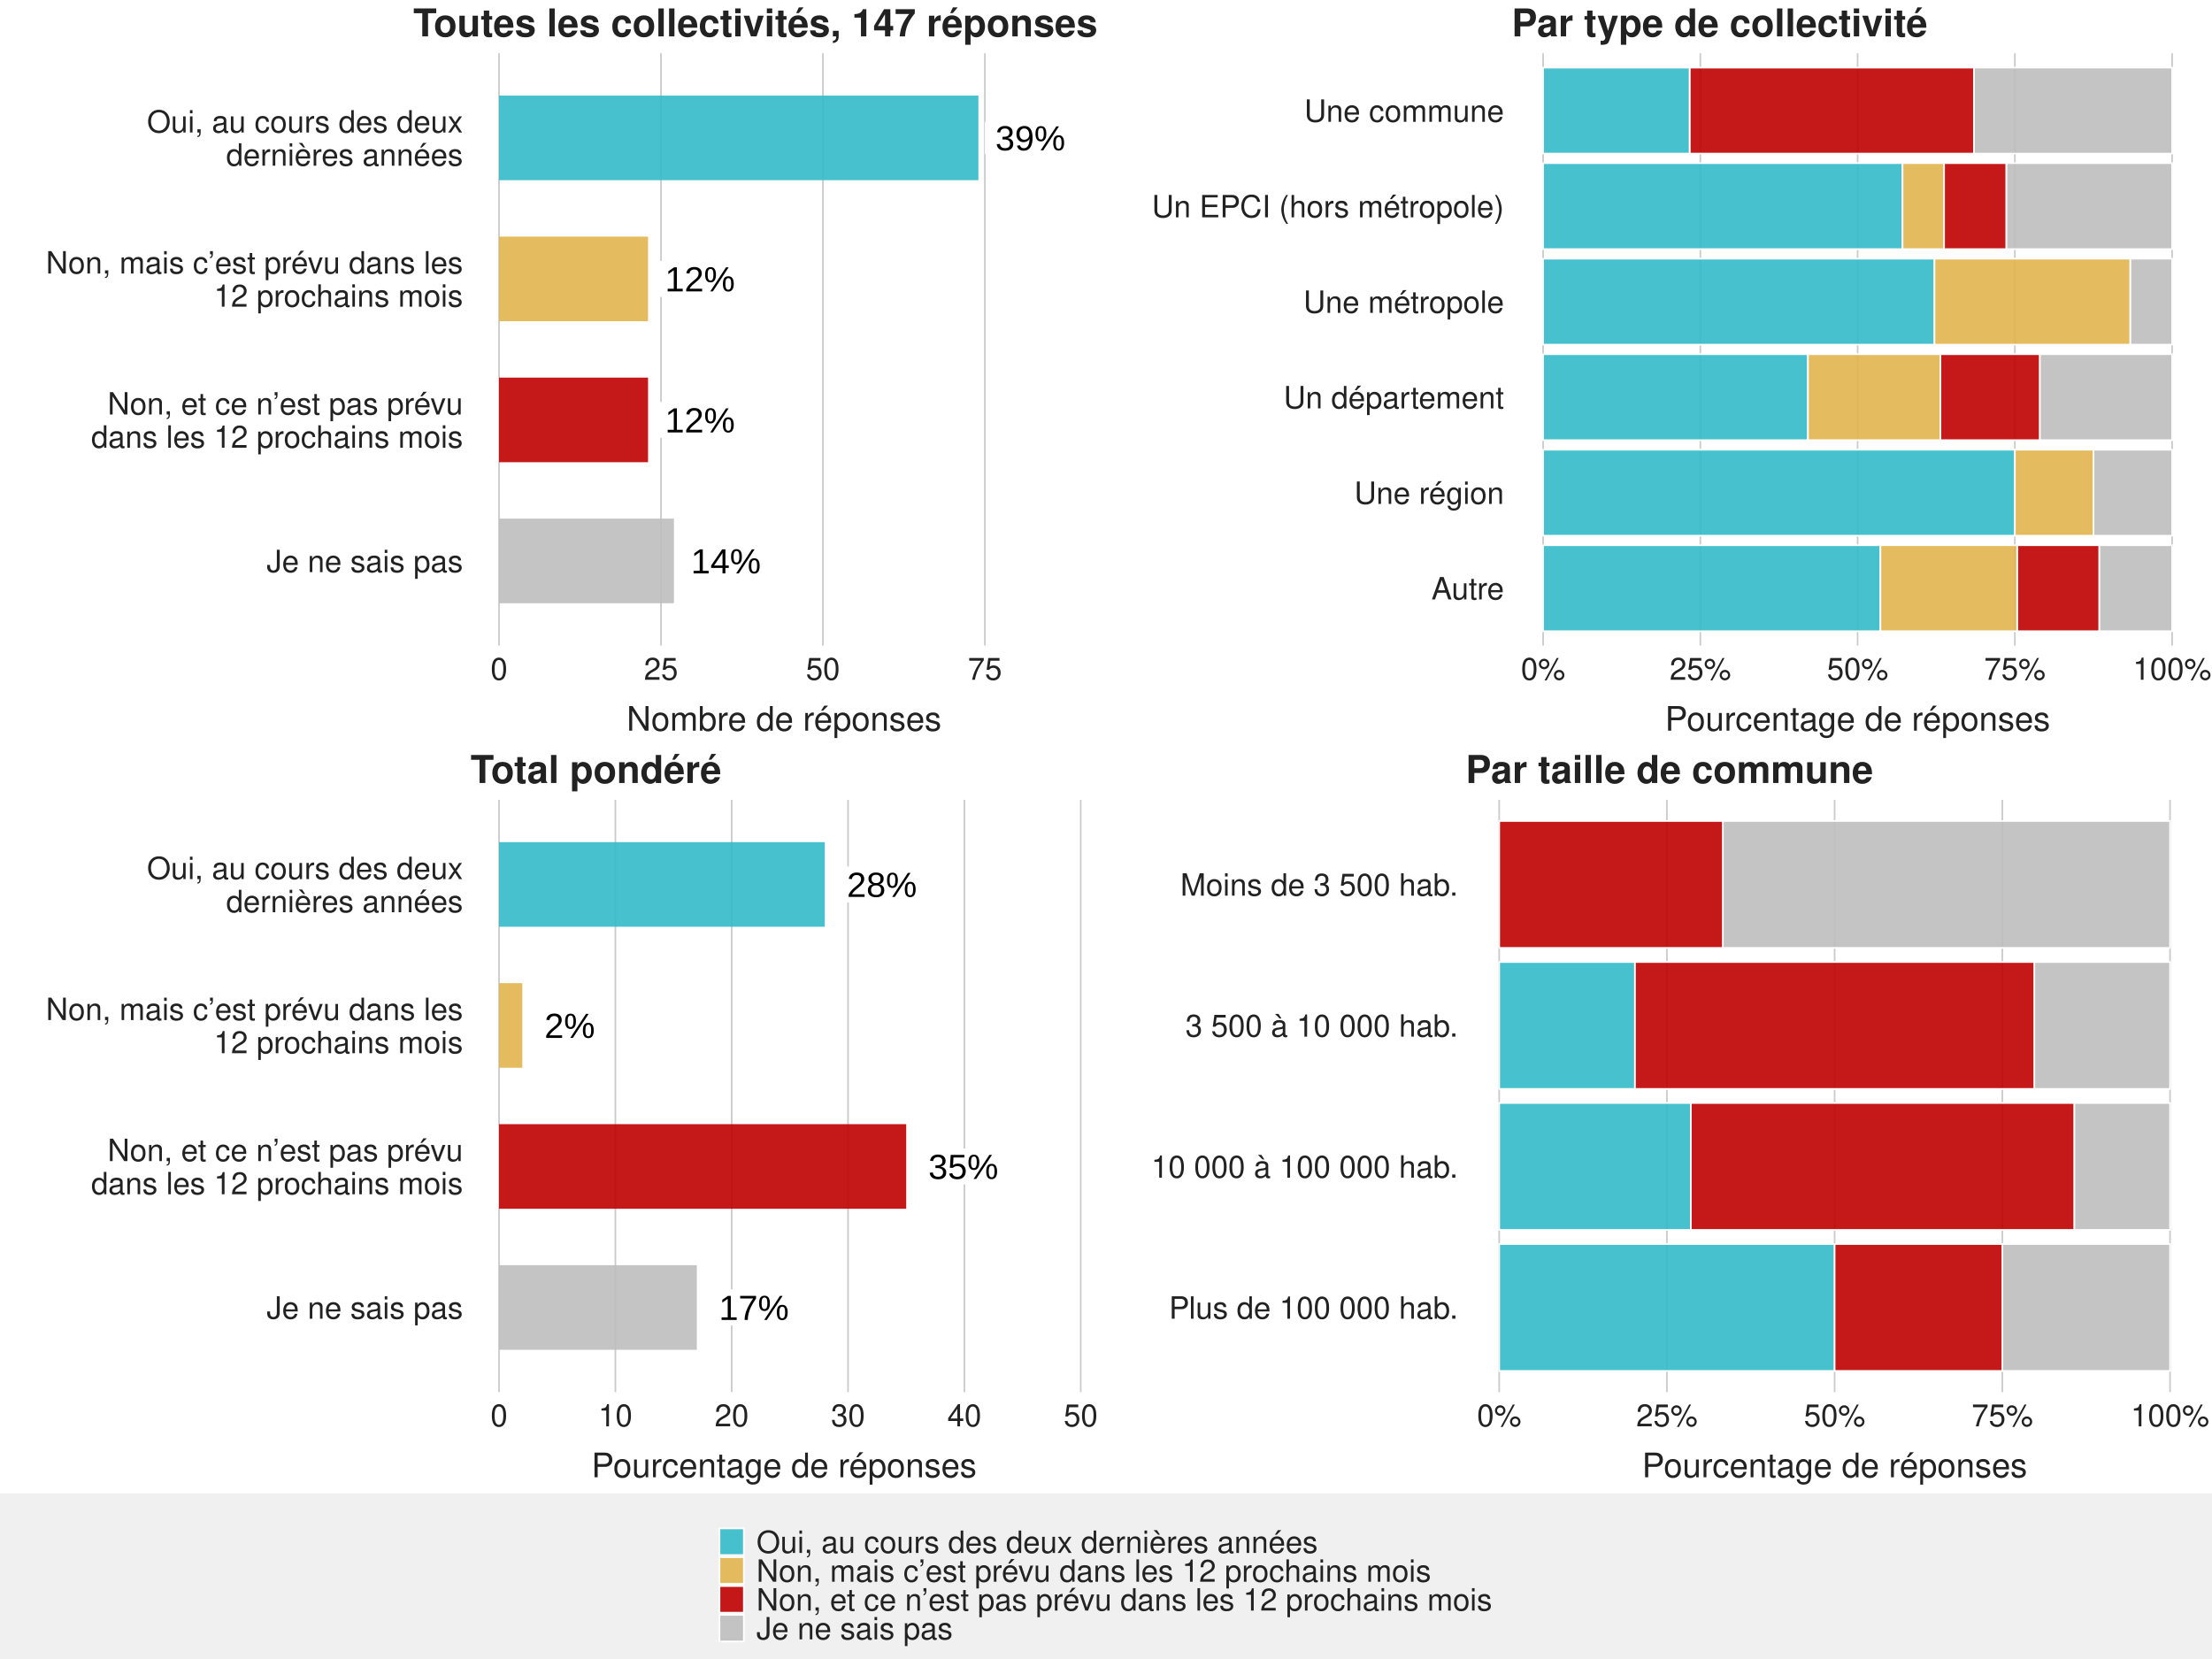
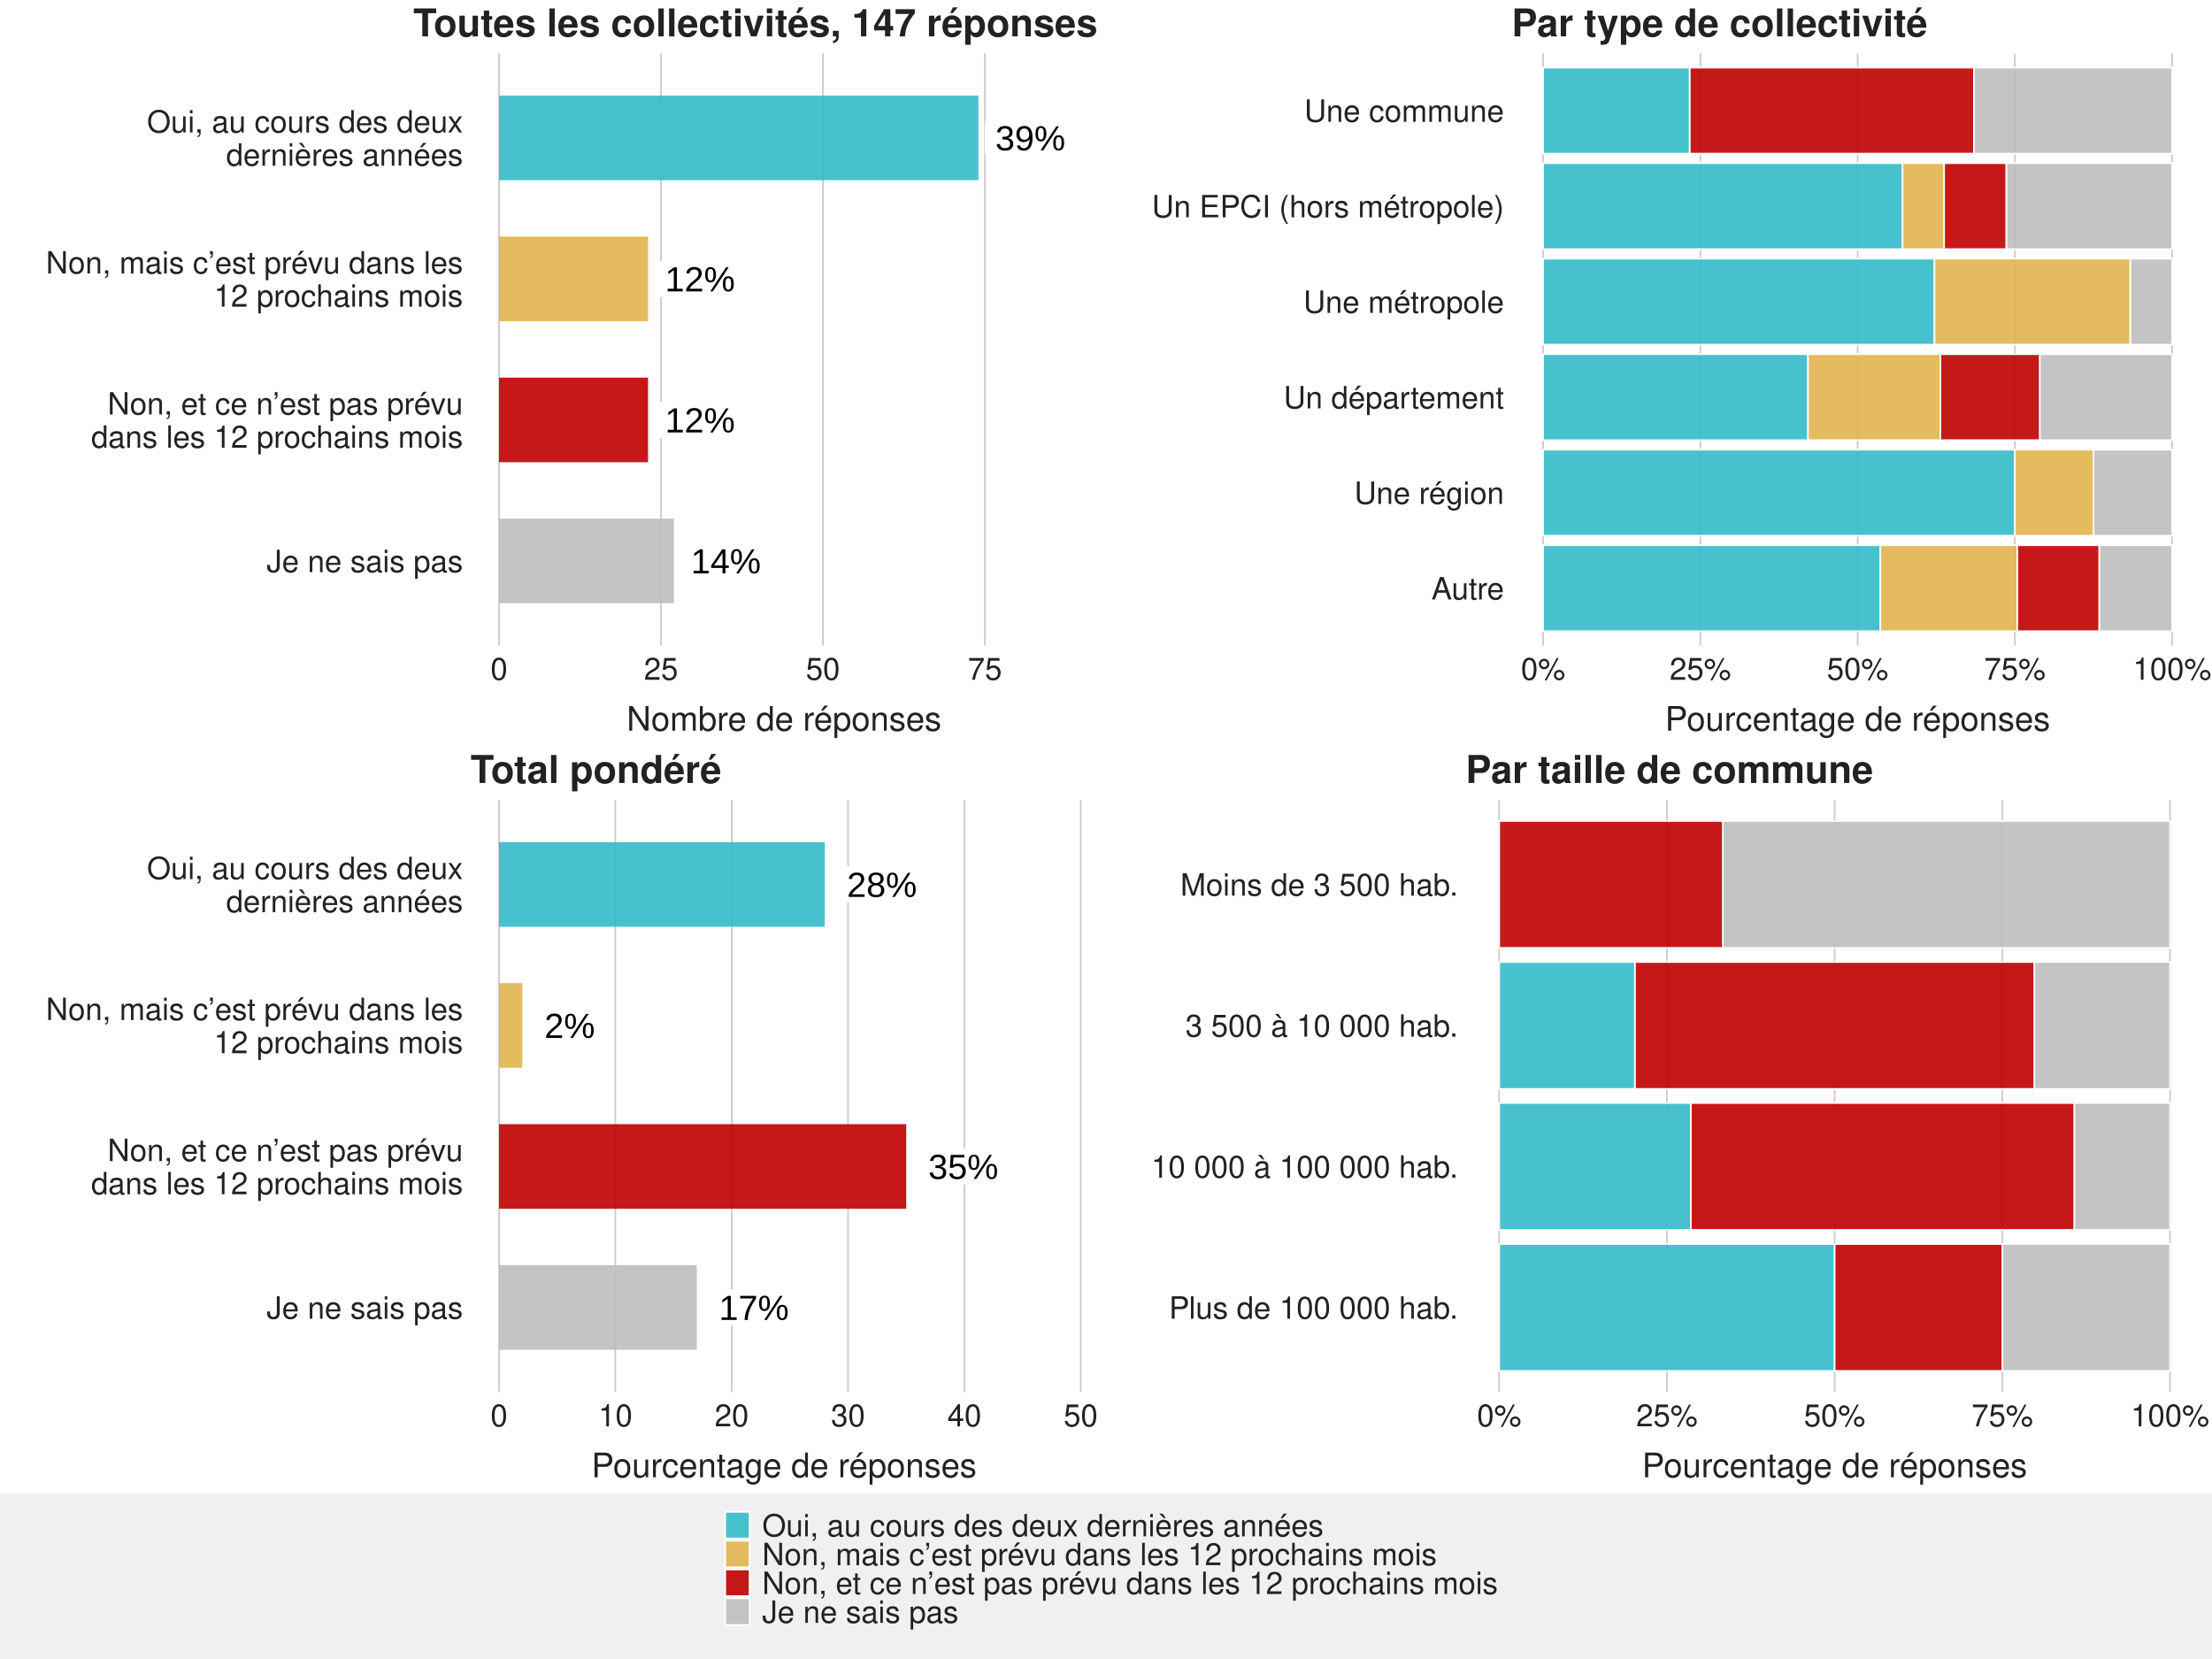
<svg xmlns="http://www.w3.org/2000/svg" class="svglite" width="1440.00pt" height="1080.00pt" viewBox="0 0 1440.00 1080.00">
  <defs>
    <style type="text/css">
    .svglite line, .svglite polyline, .svglite polygon, .svglite path, .svglite rect, .svglite circle {
      fill: none;
      stroke: #000000;
      stroke-linecap: round;
      stroke-linejoin: round;
      stroke-miterlimit: 10.00;
    }
    .svglite text {
      white-space: pre;
    }
  </style>
  </defs>
  <rect width="100%" height="100%" style="stroke: none; fill: none;" />
  <defs>
    <clipPath id="cpMC4wMHwxNDQwLjAwfDAuMDB8MTA4MC4wMA==">
      <rect x="0.00" y="0.00" width="1440.00" height="1080.00" />
    </clipPath>
  </defs>
  <g clip-path="url(#cpMC4wMHwxNDQwLjAwfDAuMDB8MTA4MC4wMA==)">
</g>
  <defs>
    <clipPath id="cpMC4wMHwxNDQwLjAwfDAuMDB8OTcyLjAw">
      <rect x="0.00" y="0.00" width="1440.00" height="972.00" />
    </clipPath>
  </defs>
  <g clip-path="url(#cpMC4wMHwxNDQwLjAwfDAuMDB8OTcyLjAw)">
</g>
  <g clip-path="url(#cpMC4wMHwxNDQwLjAwfDAuMDB8MTA4MC4wMA==)">
</g>
  <defs>
    <clipPath id="cpMC4wMHw3MjAuMDB8MC4wMHw5NzIuMDA=">
      <rect x="0.00" y="0.00" width="720.00" height="972.00" />
    </clipPath>
  </defs>
  <g clip-path="url(#cpMC4wMHw3MjAuMDB8MC4wMHw5NzIuMDA=)">
</g>
  <g clip-path="url(#cpMC4wMHwxNDQwLjAwfDAuMDB8MTA4MC4wMA==)">
</g>
  <defs>
    <clipPath id="cpMC4wMHw3MjAuMDB8MC4wMHw0ODYuMDA=">
      <rect x="0.00" y="0.00" width="720.00" height="486.00" />
    </clipPath>
  </defs>
  <g clip-path="url(#cpMC4wMHw3MjAuMDB8MC4wMHw0ODYuMDA=)">
    <rect x="0.00" y="0.00" width="720.00" height="486.00" style="stroke-width: 1.07; stroke: #FFFFFF; fill: #FFFFFF;" />
  </g>
  <g clip-path="url(#cpMC4wMHwxNDQwLjAwfDAuMDB8MTA4MC4wMA==)">
</g>
  <defs>
    <clipPath id="cpMzA2LjMyfDcxNC41MnwzNC42OXw0MjAuMjQ=">
      <rect x="306.32" y="34.69" width="408.20" height="385.55" />
    </clipPath>
  </defs>
  <g clip-path="url(#cpMzA2LjMyfDcxNC41MnwzNC42OXw0MjAuMjQ=)">
    <polyline points="324.88,420.24 324.88,34.69 " style="stroke-width: 1.07; stroke: #CBCBCB; stroke-linecap: butt;" />
    <polyline points="430.30,420.24 430.30,34.69 " style="stroke-width: 1.07; stroke: #CBCBCB; stroke-linecap: butt;" />
    <polyline points="535.72,420.24 535.72,34.69 " style="stroke-width: 1.07; stroke: #CBCBCB; stroke-linecap: butt;" />
    <polyline points="641.15,420.24 641.15,34.69 " style="stroke-width: 1.07; stroke: #CBCBCB; stroke-linecap: butt;" />
    <rect x="324.88" y="62.23" width="312.05" height="55.08" style="stroke-width: 2.13; stroke: none; stroke-linecap: butt; stroke-linejoin: miter; fill: #33BBC9; fill-opacity: 0.90;" />
    <rect x="324.88" y="337.62" width="113.86" height="55.08" style="stroke-width: 2.13; stroke: none; stroke-linecap: butt; stroke-linejoin: miter; fill: #BEBEBE; fill-opacity: 0.90;" />
    <rect x="324.88" y="245.82" width="96.99" height="55.08" style="stroke-width: 2.13; stroke: none; stroke-linecap: butt; stroke-linejoin: miter; fill: #BF0001; fill-opacity: 0.90;" />
    <rect x="324.88" y="154.03" width="96.99" height="55.08" style="stroke-width: 2.13; stroke: none; stroke-linecap: butt; stroke-linejoin: miter; fill: #E1B44D; fill-opacity: 0.90;" />
    <polygon points="643.31,101.49 691.11,101.49 691.03,101.49 691.37,101.48 691.71,101.41 692.04,101.28 692.34,101.11 692.61,100.89 692.84,100.63 693.03,100.34 693.16,100.02 693.25,99.68 693.27,99.33 693.27,99.33 693.27,80.20 693.27,80.20 693.25,79.86 693.16,79.52 693.03,79.20 692.84,78.90 692.61,78.64 692.34,78.42 692.04,78.25 691.71,78.13 691.37,78.06 691.11,78.04 643.31,78.04 643.57,78.06 643.22,78.04 642.87,78.09 642.54,78.18 642.23,78.33 641.94,78.53 641.69,78.77 641.48,79.05 641.32,79.36 641.21,79.69 641.15,80.03 641.15,80.20 641.15,99.33 641.15,99.16 641.15,99.51 641.21,99.85 641.32,100.18 641.48,100.49 641.69,100.76 641.94,101.01 642.23,101.20 642.54,101.35 642.87,101.45 643.22,101.49 " style="stroke-width: nan; stroke: none; fill: #FFFFFF;" />
    <text x="647.97" y="97.89" style="font-size: 22.76px; font-family: &quot;Arial&quot;;" textLength="44.93px" lengthAdjust="spacingAndGlyphs">39%</text>
    <polygon points="445.11,376.88 492.92,376.88 492.83,376.88 493.18,376.87 493.52,376.80 493.84,376.67 494.15,376.50 494.41,376.28 494.65,376.02 494.83,375.73 494.97,375.41 495.05,375.07 495.08,374.72 495.08,374.72 495.08,355.59 495.08,355.59 495.05,355.25 494.97,354.91 494.83,354.59 494.65,354.29 494.41,354.03 494.15,353.81 493.84,353.64 493.52,353.52 493.18,353.45 492.92,353.43 445.11,353.43 445.37,353.45 445.02,353.43 444.68,353.48 444.34,353.57 444.03,353.72 443.74,353.92 443.49,354.16 443.28,354.44 443.12,354.75 443.01,355.08 442.96,355.42 442.95,355.59 442.95,374.72 442.96,374.55 442.96,374.90 443.01,375.24 443.12,375.57 443.28,375.88 443.49,376.16 443.74,376.40 444.03,376.59 444.34,376.74 444.68,376.84 445.02,376.88 " style="stroke-width: nan; stroke: none; fill: #FFFFFF;" />
    <text x="449.78" y="373.28" style="font-size: 22.76px; font-family: &quot;Arial&quot;;" textLength="44.93px" lengthAdjust="spacingAndGlyphs">14%</text>
    <polygon points="428.24,285.09 476.05,285.09 475.96,285.08 476.31,285.07 476.65,285.00 476.98,284.88 477.28,284.70 477.55,284.48 477.78,284.22 477.96,283.93 478.10,283.61 478.18,283.27 478.21,282.93 478.21,282.93 478.21,263.80 478.21,263.80 478.18,263.45 478.10,263.11 477.96,262.79 477.78,262.50 477.55,262.24 477.28,262.02 476.98,261.84 476.65,261.72 476.31,261.65 476.05,261.64 428.24,261.64 428.50,261.65 428.16,261.64 427.81,261.68 427.48,261.78 427.16,261.92 426.88,262.12 426.63,262.36 426.42,262.64 426.26,262.95 426.15,263.28 426.09,263.62 426.08,263.80 426.08,282.93 426.09,282.75 426.09,283.10 426.15,283.44 426.26,283.77 426.42,284.08 426.63,284.36 426.88,284.60 427.16,284.80 427.48,284.95 427.81,285.04 428.16,285.08 " style="stroke-width: nan; stroke: none; fill: #FFFFFF;" />
    <text x="432.91" y="281.49" style="font-size: 22.76px; font-family: &quot;Arial&quot;;" textLength="44.93px" lengthAdjust="spacingAndGlyphs">12%</text>
    <polygon points="428.24,193.29 476.05,193.29 475.96,193.29 476.31,193.27 476.65,193.20 476.98,193.08 477.28,192.91 477.55,192.69 477.78,192.43 477.96,192.13 478.10,191.81 478.18,191.48 478.21,191.13 478.21,191.13 478.21,172.00 478.21,172.00 478.18,171.65 478.10,171.31 477.96,171.00 477.78,170.70 477.55,170.44 477.28,170.22 476.98,170.05 476.65,169.92 476.31,169.85 476.05,169.84 428.24,169.84 428.50,169.85 428.16,169.84 427.81,169.88 427.48,169.98 427.16,170.13 426.88,170.33 426.63,170.57 426.42,170.84 426.26,171.15 426.15,171.48 426.09,171.83 426.08,172.00 426.08,191.13 426.09,190.96 426.09,191.30 426.15,191.65 426.26,191.98 426.42,192.28 426.63,192.56 426.88,192.80 427.16,193.00 427.48,193.15 427.81,193.25 428.16,193.29 " style="stroke-width: nan; stroke: none; fill: #FFFFFF;" />
    <text x="432.91" y="189.69" style="font-size: 22.76px; font-family: &quot;Arial&quot;;" textLength="44.93px" lengthAdjust="spacingAndGlyphs">12%</text>
  </g>
  <g clip-path="url(#cpMC4wMHwxNDQwLjAwfDAuMDB8MTA4MC4wMA==)">
    <text x="301.39" y="372.45" text-anchor="end" style="font-size: 20.00px;fill: #222222; font-family: &quot;Nimbus Sans&quot;;" textLength="127.82px" lengthAdjust="spacingAndGlyphs">Je ne sais pas</text>
    <text x="301.39" y="269.85" text-anchor="end" style="font-size: 20.00px;fill: #222222; font-family: &quot;Nimbus Sans&quot;;" textLength="232.30px" lengthAdjust="spacingAndGlyphs">Non, et ce n’est pas prévu</text>
    <text x="301.39" y="291.45" text-anchor="end" style="font-size: 20.00px;fill: #222222; font-family: &quot;Nimbus Sans&quot;;" textLength="242.29px" lengthAdjust="spacingAndGlyphs">dans les 12 prochains mois</text>
    <text x="301.39" y="178.05" text-anchor="end" style="font-size: 20.00px;fill: #222222; font-family: &quot;Nimbus Sans&quot;;" textLength="272.29px" lengthAdjust="spacingAndGlyphs">Non, mais c’est prévu dans les</text>
    <text x="301.39" y="199.65" text-anchor="end" style="font-size: 20.00px;fill: #222222; font-family: &quot;Nimbus Sans&quot;;" textLength="162.26px" lengthAdjust="spacingAndGlyphs">12 prochains mois</text>
    <text x="301.39" y="86.26" text-anchor="end" style="font-size: 20.00px;fill: #222222; font-family: &quot;Nimbus Sans&quot;;" textLength="205.62px" lengthAdjust="spacingAndGlyphs">Oui, au cours des deux</text>
    <text x="301.39" y="107.86" text-anchor="end" style="font-size: 20.00px;fill: #222222; font-family: &quot;Nimbus Sans&quot;;" textLength="154.49px" lengthAdjust="spacingAndGlyphs">dernières années</text>
    <text x="324.88" y="442.54" text-anchor="middle" style="font-size: 20.00px;fill: #222222; font-family: &quot;Nimbus Sans&quot;;" textLength="11.12px" lengthAdjust="spacingAndGlyphs">0</text>
    <text x="430.30" y="442.54" text-anchor="middle" style="font-size: 20.00px;fill: #222222; font-family: &quot;Nimbus Sans&quot;;" textLength="22.23px" lengthAdjust="spacingAndGlyphs">25</text>
    <text x="535.72" y="442.54" text-anchor="middle" style="font-size: 20.00px;fill: #222222; font-family: &quot;Nimbus Sans&quot;;" textLength="22.23px" lengthAdjust="spacingAndGlyphs">50</text>
    <text x="641.15" y="442.54" text-anchor="middle" style="font-size: 20.00px;fill: #222222; font-family: &quot;Nimbus Sans&quot;;" textLength="22.23px" lengthAdjust="spacingAndGlyphs">75</text>
    <text x="510.42" y="475.68" text-anchor="middle" style="font-size: 22.00px;fill: #222222; font-family: &quot;Nimbus Sans&quot;;" textLength="205.42px" lengthAdjust="spacingAndGlyphs">Nombre de réponses</text>
    <text x="714.52" y="23.71" text-anchor="end" style="font-size: 25.00px; font-weight: bold;fill: #222222; font-family: &quot;Nimbus Sans&quot;;" textLength="447.48px" lengthAdjust="spacingAndGlyphs">Toutes les collectivités, 147 réponses</text>
  </g>
  <defs>
    <clipPath id="cpMC4wMHw3MjAuMDB8NDg2LjAwfDk3Mi4wMA==">
      <rect x="0.00" y="486.00" width="720.00" height="486.00" />
    </clipPath>
  </defs>
  <g clip-path="url(#cpMC4wMHw3MjAuMDB8NDg2LjAwfDk3Mi4wMA==)">
    <rect x="0.00" y="486.00" width="720.00" height="486.00" style="stroke-width: 1.07; stroke: #FFFFFF; fill: #FFFFFF;" />
  </g>
  <g clip-path="url(#cpMC4wMHwxNDQwLjAwfDAuMDB8MTA4MC4wMA==)">
</g>
  <defs>
    <clipPath id="cpMzA2LjMyfDcxNC41Mnw1MjAuNjl8OTA2LjI0">
      <rect x="306.32" y="520.69" width="408.20" height="385.55" />
    </clipPath>
  </defs>
  <g clip-path="url(#cpMzA2LjMyfDcxNC41Mnw1MjAuNjl8OTA2LjI0)">
    <polyline points="324.88,906.24 324.88,520.69 " style="stroke-width: 1.07; stroke: #CBCBCB; stroke-linecap: butt;" />
    <polyline points="400.61,906.24 400.61,520.69 " style="stroke-width: 1.07; stroke: #CBCBCB; stroke-linecap: butt;" />
    <polyline points="476.34,906.24 476.34,520.69 " style="stroke-width: 1.07; stroke: #CBCBCB; stroke-linecap: butt;" />
    <polyline points="552.07,906.24 552.07,520.69 " style="stroke-width: 1.07; stroke: #CBCBCB; stroke-linecap: butt;" />
    <polyline points="627.81,906.24 627.81,520.69 " style="stroke-width: 1.07; stroke: #CBCBCB; stroke-linecap: butt;" />
    <polyline points="703.54,906.24 703.54,520.69 " style="stroke-width: 1.07; stroke: #CBCBCB; stroke-linecap: butt;" />
    <rect x="324.88" y="823.62" width="128.75" height="55.08" style="stroke-width: 2.13; stroke: none; stroke-linecap: butt; stroke-linejoin: miter; fill: #BEBEBE; fill-opacity: 0.90;" />
    <rect x="324.88" y="731.82" width="265.06" height="55.08" style="stroke-width: 2.13; stroke: none; stroke-linecap: butt; stroke-linejoin: miter; fill: #BF0001; fill-opacity: 0.90;" />
    <rect x="324.88" y="640.03" width="15.15" height="55.08" style="stroke-width: 2.13; stroke: none; stroke-linecap: butt; stroke-linejoin: miter; fill: #E1B44D; fill-opacity: 0.90;" />
    <rect x="324.88" y="548.23" width="212.05" height="55.08" style="stroke-width: 2.13; stroke: none; stroke-linecap: butt; stroke-linejoin: miter; fill: #33BBC9; fill-opacity: 0.90;" />
    <polygon points="463.36,862.88 511.16,862.88 511.08,862.88 511.42,862.87 511.76,862.80 512.09,862.67 512.39,862.50 512.66,862.28 512.89,862.02 513.08,861.73 513.21,861.41 513.30,861.07 513.32,860.72 513.32,860.72 513.32,841.59 513.32,841.59 513.30,841.25 513.21,840.91 513.08,840.59 512.89,840.29 512.66,840.03 512.39,839.81 512.09,839.64 511.76,839.52 511.42,839.45 511.16,839.43 463.36,839.43 463.62,839.45 463.27,839.43 462.92,839.48 462.59,839.57 462.28,839.72 461.99,839.92 461.74,840.16 461.53,840.44 461.37,840.75 461.26,841.08 461.20,841.42 461.20,841.59 461.20,860.72 461.20,860.55 461.20,860.90 461.26,861.24 461.37,861.57 461.53,861.88 461.74,862.16 461.99,862.40 462.28,862.59 462.59,862.74 462.92,862.84 463.27,862.88 " style="stroke-width: nan; stroke: none; fill: #FFFFFF;" />
    <text x="468.02" y="859.28" style="font-size: 22.76px; font-family: &quot;Arial&quot;;" textLength="44.93px" lengthAdjust="spacingAndGlyphs">17%</text>
    <polygon points="599.67,771.09 647.48,771.09 647.39,771.08 647.74,771.07 648.08,771.00 648.41,770.88 648.71,770.70 648.98,770.48 649.21,770.22 649.39,769.93 649.53,769.61 649.61,769.27 649.64,768.93 649.64,768.93 649.64,749.80 649.64,749.80 649.61,749.45 649.53,749.11 649.39,748.79 649.21,748.50 648.98,748.24 648.71,748.02 648.41,747.84 648.08,747.72 647.74,747.65 647.48,747.64 599.67,747.64 599.93,747.65 599.59,747.64 599.24,747.68 598.91,747.78 598.59,747.92 598.31,748.12 598.06,748.36 597.85,748.64 597.69,748.95 597.58,749.28 597.52,749.62 597.51,749.80 597.51,768.93 597.52,768.75 597.52,769.10 597.58,769.44 597.69,769.77 597.85,770.08 598.06,770.36 598.31,770.60 598.59,770.80 598.91,770.95 599.24,771.04 599.59,771.08 " style="stroke-width: nan; stroke: none; fill: #FFFFFF;" />
    <text x="604.34" y="767.49" style="font-size: 22.76px; font-family: &quot;Arial&quot;;" textLength="44.93px" lengthAdjust="spacingAndGlyphs">35%</text>
    <polygon points="349.76,679.29 384.55,679.29 384.47,679.29 384.81,679.27 385.15,679.20 385.48,679.08 385.78,678.91 386.05,678.69 386.28,678.43 386.47,678.13 386.60,677.81 386.69,677.48 386.71,677.13 386.71,677.13 386.71,658.00 386.71,658.00 386.69,657.65 386.60,657.31 386.47,657.00 386.28,656.70 386.05,656.44 385.78,656.22 385.48,656.05 385.15,655.92 384.81,655.85 384.55,655.84 349.76,655.84 350.02,655.85 349.67,655.84 349.32,655.88 348.99,655.98 348.68,656.13 348.39,656.33 348.14,656.57 347.93,656.84 347.77,657.15 347.66,657.48 347.60,657.83 347.60,658.00 347.60,677.13 347.60,676.96 347.60,677.30 347.66,677.65 347.77,677.98 347.93,678.28 348.14,678.56 348.39,678.80 348.68,679.00 348.99,679.15 349.32,679.25 349.67,679.29 " style="stroke-width: nan; stroke: none; fill: #FFFFFF;" />
    <text x="354.42" y="675.69" style="font-size: 22.76px; font-family: &quot;Arial&quot;;" textLength="31.92px" lengthAdjust="spacingAndGlyphs">2%</text>
    <polygon points="546.66,587.49 594.47,587.49 594.38,587.49 594.73,587.48 595.07,587.41 595.39,587.28 595.70,587.11 595.97,586.89 596.20,586.63 596.38,586.34 596.52,586.02 596.60,585.68 596.63,585.33 596.63,585.33 596.63,566.20 596.63,566.20 596.60,565.86 596.52,565.52 596.38,565.20 596.20,564.90 595.97,564.64 595.70,564.42 595.39,564.25 595.07,564.13 594.73,564.06 594.47,564.04 546.66,564.04 546.92,564.06 546.57,564.04 546.23,564.09 545.89,564.18 545.58,564.33 545.29,564.53 545.04,564.77 544.84,565.05 544.67,565.36 544.56,565.69 544.51,566.03 544.50,566.20 544.50,585.33 544.51,585.16 544.51,585.51 544.56,585.85 544.67,586.18 544.84,586.49 545.04,586.76 545.29,587.01 545.58,587.20 545.89,587.35 546.23,587.45 546.57,587.49 " style="stroke-width: nan; stroke: none; fill: #FFFFFF;" />
    <text x="551.33" y="583.89" style="font-size: 22.76px; font-family: &quot;Arial&quot;;" textLength="44.93px" lengthAdjust="spacingAndGlyphs">28%</text>
  </g>
  <g clip-path="url(#cpMC4wMHwxNDQwLjAwfDAuMDB8MTA4MC4wMA==)">
    <text x="301.39" y="858.45" text-anchor="end" style="font-size: 20.00px;fill: #222222; font-family: &quot;Nimbus Sans&quot;;" textLength="127.82px" lengthAdjust="spacingAndGlyphs">Je ne sais pas</text>
    <text x="301.39" y="755.85" text-anchor="end" style="font-size: 20.00px;fill: #222222; font-family: &quot;Nimbus Sans&quot;;" textLength="232.30px" lengthAdjust="spacingAndGlyphs">Non, et ce n’est pas prévu</text>
    <text x="301.39" y="777.45" text-anchor="end" style="font-size: 20.00px;fill: #222222; font-family: &quot;Nimbus Sans&quot;;" textLength="242.29px" lengthAdjust="spacingAndGlyphs">dans les 12 prochains mois</text>
    <text x="301.39" y="664.05" text-anchor="end" style="font-size: 20.00px;fill: #222222; font-family: &quot;Nimbus Sans&quot;;" textLength="272.29px" lengthAdjust="spacingAndGlyphs">Non, mais c’est prévu dans les</text>
    <text x="301.39" y="685.65" text-anchor="end" style="font-size: 20.00px;fill: #222222; font-family: &quot;Nimbus Sans&quot;;" textLength="162.26px" lengthAdjust="spacingAndGlyphs">12 prochains mois</text>
    <text x="301.39" y="572.26" text-anchor="end" style="font-size: 20.00px;fill: #222222; font-family: &quot;Nimbus Sans&quot;;" textLength="205.62px" lengthAdjust="spacingAndGlyphs">Oui, au cours des deux</text>
    <text x="301.39" y="593.86" text-anchor="end" style="font-size: 20.00px;fill: #222222; font-family: &quot;Nimbus Sans&quot;;" textLength="154.49px" lengthAdjust="spacingAndGlyphs">dernières années</text>
    <text x="324.88" y="928.54" text-anchor="middle" style="font-size: 20.00px;fill: #222222; font-family: &quot;Nimbus Sans&quot;;" textLength="11.12px" lengthAdjust="spacingAndGlyphs">0</text>
    <text x="400.61" y="928.54" text-anchor="middle" style="font-size: 20.00px;fill: #222222; font-family: &quot;Nimbus Sans&quot;;" textLength="22.23px" lengthAdjust="spacingAndGlyphs">10</text>
    <text x="476.34" y="928.54" text-anchor="middle" style="font-size: 20.00px;fill: #222222; font-family: &quot;Nimbus Sans&quot;;" textLength="22.23px" lengthAdjust="spacingAndGlyphs">20</text>
    <text x="552.07" y="928.54" text-anchor="middle" style="font-size: 20.00px;fill: #222222; font-family: &quot;Nimbus Sans&quot;;" textLength="22.23px" lengthAdjust="spacingAndGlyphs">30</text>
    <text x="627.81" y="928.54" text-anchor="middle" style="font-size: 20.00px;fill: #222222; font-family: &quot;Nimbus Sans&quot;;" textLength="22.23px" lengthAdjust="spacingAndGlyphs">40</text>
    <text x="703.54" y="928.54" text-anchor="middle" style="font-size: 20.00px;fill: #222222; font-family: &quot;Nimbus Sans&quot;;" textLength="22.23px" lengthAdjust="spacingAndGlyphs">50</text>
    <text x="510.42" y="961.68" text-anchor="middle" style="font-size: 22.00px;fill: #222222; font-family: &quot;Nimbus Sans&quot;;" textLength="251.94px" lengthAdjust="spacingAndGlyphs">Pourcentage de réponses</text>
    <text x="306.32" y="509.71" style="font-size: 25.00px; font-weight: bold;fill: #222222; font-family: &quot;Nimbus Sans&quot;;" textLength="165.33px" lengthAdjust="spacingAndGlyphs">Total pondéré</text>
  </g>
  <defs>
    <clipPath id="cpNzIwLjAwfDE0NDAuMDB8MC4wMHw5NzIuMDA=">
      <rect x="720.00" y="0.00" width="720.00" height="972.00" />
    </clipPath>
  </defs>
  <g clip-path="url(#cpNzIwLjAwfDE0NDAuMDB8MC4wMHw5NzIuMDA=)">
</g>
  <g clip-path="url(#cpMC4wMHwxNDQwLjAwfDAuMDB8MTA4MC4wMA==)">
</g>
  <defs>
    <clipPath id="cpNzIwLjAwfDE0NDAuMDB8MC4wMHw0ODYuMDA=">
      <rect x="720.00" y="0.00" width="720.00" height="486.00" />
    </clipPath>
  </defs>
  <g clip-path="url(#cpNzIwLjAwfDE0NDAuMDB8MC4wMHw0ODYuMDA=)">
    <rect x="720.00" y="0.00" width="720.00" height="486.00" style="stroke-width: 1.07; stroke: #FFFFFF; fill: #FFFFFF;" />
  </g>
  <g clip-path="url(#cpMC4wMHwxNDQwLjAwfDAuMDB8MTA4MC4wMA==)">
</g>
  <defs>
    <clipPath id="cpOTg0LjA3fDE0MzQuNTJ8MzQuNjl8NDIwLjI0">
      <rect x="984.07" y="34.69" width="450.45" height="385.55" />
    </clipPath>
  </defs>
  <g clip-path="url(#cpOTg0LjA3fDE0MzQuNTJ8MzQuNjl8NDIwLjI0)">
    <polyline points="1004.55,420.24 1004.55,34.69 " style="stroke-width: 1.07; stroke: #CBCBCB; stroke-linecap: butt;" />
    <polyline points="1106.92,420.24 1106.92,34.69 " style="stroke-width: 1.07; stroke: #CBCBCB; stroke-linecap: butt;" />
    <polyline points="1209.30,420.24 1209.30,34.69 " style="stroke-width: 1.07; stroke: #CBCBCB; stroke-linecap: butt;" />
    <polyline points="1311.67,420.24 1311.67,34.69 " style="stroke-width: 1.07; stroke: #CBCBCB; stroke-linecap: butt;" />
    <polyline points="1414.05,420.24 1414.05,34.69 " style="stroke-width: 1.07; stroke: #CBCBCB; stroke-linecap: butt;" />
    <rect x="1004.55" y="354.94" width="219.59" height="55.97" style="stroke-width: 1.07; stroke: #FFFFFF; stroke-linecap: butt; stroke-linejoin: miter; fill: #33BBC9; fill-opacity: 0.90;" />
    <rect x="1366.57" y="354.94" width="47.48" height="55.97" style="stroke-width: 1.07; stroke: #FFFFFF; stroke-linecap: butt; stroke-linejoin: miter; fill: #BEBEBE; fill-opacity: 0.90;" />
    <rect x="1313.15" y="354.94" width="53.41" height="55.97" style="stroke-width: 1.07; stroke: #FFFFFF; stroke-linecap: butt; stroke-linejoin: miter; fill: #BF0001; fill-opacity: 0.90;" />
    <rect x="1224.13" y="354.94" width="89.02" height="55.97" style="stroke-width: 1.07; stroke: #FFFFFF; stroke-linecap: butt; stroke-linejoin: miter; fill: #E1B44D; fill-opacity: 0.90;" />
    <rect x="1004.55" y="106.20" width="234.00" height="55.97" style="stroke-width: 1.07; stroke: #FFFFFF; stroke-linecap: butt; stroke-linejoin: miter; fill: #33BBC9; fill-opacity: 0.90;" />
    <rect x="1306.05" y="106.20" width="108.00" height="55.97" style="stroke-width: 1.07; stroke: #FFFFFF; stroke-linecap: butt; stroke-linejoin: miter; fill: #BEBEBE; fill-opacity: 0.90;" />
    <rect x="1265.55" y="106.20" width="40.50" height="55.97" style="stroke-width: 1.07; stroke: #FFFFFF; stroke-linecap: butt; stroke-linejoin: miter; fill: #BF0001; fill-opacity: 0.90;" />
    <rect x="1238.55" y="106.20" width="27.00" height="55.97" style="stroke-width: 1.07; stroke: #FFFFFF; stroke-linecap: butt; stroke-linejoin: miter; fill: #E1B44D; fill-opacity: 0.90;" />
    <rect x="1004.55" y="230.57" width="172.42" height="55.97" style="stroke-width: 1.07; stroke: #FFFFFF; stroke-linecap: butt; stroke-linejoin: miter; fill: #33BBC9; fill-opacity: 0.90;" />
    <rect x="1327.84" y="230.57" width="86.21" height="55.97" style="stroke-width: 1.07; stroke: #FFFFFF; stroke-linecap: butt; stroke-linejoin: miter; fill: #BEBEBE; fill-opacity: 0.90;" />
    <rect x="1263.18" y="230.57" width="64.66" height="55.97" style="stroke-width: 1.07; stroke: #FFFFFF; stroke-linecap: butt; stroke-linejoin: miter; fill: #BF0001; fill-opacity: 0.90;" />
    <rect x="1176.97" y="230.57" width="86.21" height="55.97" style="stroke-width: 1.07; stroke: #FFFFFF; stroke-linecap: butt; stroke-linejoin: miter; fill: #E1B44D; fill-opacity: 0.90;" />
    <rect x="1099.91" y="44.02" width="185.12" height="55.97" style="stroke-width: 1.07; stroke: #FFFFFF; stroke-linecap: butt; stroke-linejoin: miter; fill: #BF0001; fill-opacity: 0.90;" />
    <rect x="1004.55" y="44.02" width="95.36" height="55.97" style="stroke-width: 1.07; stroke: #FFFFFF; stroke-linecap: butt; stroke-linejoin: miter; fill: #33BBC9; fill-opacity: 0.90;" />
    <rect x="1285.03" y="44.02" width="129.02" height="55.97" style="stroke-width: 1.07; stroke: #FFFFFF; stroke-linecap: butt; stroke-linejoin: miter; fill: #BEBEBE; fill-opacity: 0.90;" />
    <rect x="1004.55" y="168.39" width="254.80" height="55.97" style="stroke-width: 1.07; stroke: #FFFFFF; stroke-linecap: butt; stroke-linejoin: miter; fill: #33BBC9; fill-opacity: 0.90;" />
    <rect x="1386.75" y="168.39" width="27.30" height="55.97" style="stroke-width: 1.07; stroke: #FFFFFF; stroke-linecap: butt; stroke-linejoin: miter; fill: #BEBEBE; fill-opacity: 0.90;" />
    <rect x="1386.75" y="168.39" width="0.00" height="55.97" style="stroke-width: 1.07; stroke: #FFFFFF; stroke-linecap: butt; stroke-linejoin: miter; fill: #BF0001; fill-opacity: 0.90;" />
    <rect x="1259.35" y="168.39" width="127.40" height="55.97" style="stroke-width: 1.07; stroke: #FFFFFF; stroke-linecap: butt; stroke-linejoin: miter; fill: #E1B44D; fill-opacity: 0.90;" />
    <rect x="1004.55" y="292.76" width="307.12" height="55.97" style="stroke-width: 1.07; stroke: #FFFFFF; stroke-linecap: butt; stroke-linejoin: miter; fill: #33BBC9; fill-opacity: 0.90;" />
    <rect x="1362.86" y="292.76" width="51.19" height="55.97" style="stroke-width: 1.07; stroke: #FFFFFF; stroke-linecap: butt; stroke-linejoin: miter; fill: #BEBEBE; fill-opacity: 0.90;" />
    <rect x="1362.86" y="292.76" width="0.00" height="55.97" style="stroke-width: 1.07; stroke: #FFFFFF; stroke-linecap: butt; stroke-linejoin: miter; fill: #BF0001; fill-opacity: 0.90;" />
    <rect x="1311.67" y="292.76" width="51.19" height="55.97" style="stroke-width: 1.07; stroke: #FFFFFF; stroke-linecap: butt; stroke-linejoin: miter; fill: #E1B44D; fill-opacity: 0.90;" />
  </g>
  <g clip-path="url(#cpMC4wMHwxNDQwLjAwfDAuMDB8MTA4MC4wMA==)">
    <text x="979.14" y="390.21" text-anchor="end" style="font-size: 20.00px;fill: #222222; font-family: &quot;Nimbus Sans&quot;;" textLength="47.79px" lengthAdjust="spacingAndGlyphs">Autre</text>
    <text x="979.14" y="328.03" text-anchor="end" style="font-size: 20.00px;fill: #222222; font-family: &quot;Nimbus Sans&quot;;" textLength="97.80px" lengthAdjust="spacingAndGlyphs">Une région</text>
    <text x="979.14" y="265.84" text-anchor="end" style="font-size: 20.00px;fill: #222222; font-family: &quot;Nimbus Sans&quot;;" textLength="143.37px" lengthAdjust="spacingAndGlyphs">Un département</text>
    <text x="979.14" y="203.66" text-anchor="end" style="font-size: 20.00px;fill: #222222; font-family: &quot;Nimbus Sans&quot;;" textLength="131.14px" lengthAdjust="spacingAndGlyphs">Une métropole</text>
    <text x="979.14" y="141.48" text-anchor="end" style="font-size: 20.00px;fill: #222222; font-family: &quot;Nimbus Sans&quot;;" textLength="230.04px" lengthAdjust="spacingAndGlyphs">Un EPCI (hors métropole)</text>
    <text x="979.14" y="79.29" text-anchor="end" style="font-size: 20.00px;fill: #222222; font-family: &quot;Nimbus Sans&quot;;" textLength="130.02px" lengthAdjust="spacingAndGlyphs">Une commune</text>
    <text x="1004.55" y="442.54" text-anchor="middle" style="font-size: 20.00px;fill: #222222; font-family: &quot;Nimbus Sans&quot;;" textLength="28.89px" lengthAdjust="spacingAndGlyphs">0%</text>
    <text x="1106.92" y="442.54" text-anchor="middle" style="font-size: 20.00px;fill: #222222; font-family: &quot;Nimbus Sans&quot;;" textLength="40.01px" lengthAdjust="spacingAndGlyphs">25%</text>
    <text x="1209.30" y="442.54" text-anchor="middle" style="font-size: 20.00px;fill: #222222; font-family: &quot;Nimbus Sans&quot;;" textLength="40.01px" lengthAdjust="spacingAndGlyphs">50%</text>
    <text x="1311.67" y="442.54" text-anchor="middle" style="font-size: 20.00px;fill: #222222; font-family: &quot;Nimbus Sans&quot;;" textLength="40.01px" lengthAdjust="spacingAndGlyphs">75%</text>
    <text x="1414.05" y="442.54" text-anchor="middle" style="font-size: 20.00px;fill: #222222; font-family: &quot;Nimbus Sans&quot;;" textLength="51.13px" lengthAdjust="spacingAndGlyphs">100%</text>
    <text x="1209.30" y="475.68" text-anchor="middle" style="font-size: 22.00px;fill: #222222; font-family: &quot;Nimbus Sans&quot;;" textLength="251.94px" lengthAdjust="spacingAndGlyphs">Pourcentage de réponses</text>
    <text x="984.07" y="23.71" style="font-size: 25.00px; font-weight: bold;fill: #222222; font-family: &quot;Nimbus Sans&quot;;" textLength="270.97px" lengthAdjust="spacingAndGlyphs">Par type de collectivité</text>
  </g>
  <defs>
    <clipPath id="cpNzIwLjAwfDE0NDAuMDB8NDg2LjAwfDk3Mi4wMA==">
      <rect x="720.00" y="486.00" width="720.00" height="486.00" />
    </clipPath>
  </defs>
  <g clip-path="url(#cpNzIwLjAwfDE0NDAuMDB8NDg2LjAwfDk3Mi4wMA==)">
    <rect x="720.00" y="486.00" width="720.00" height="486.00" style="stroke-width: 1.07; stroke: #FFFFFF; fill: #FFFFFF;" />
  </g>
  <g clip-path="url(#cpMC4wMHwxNDQwLjAwfDAuMDB8MTA4MC4wMA==)">
</g>
  <defs>
    <clipPath id="cpOTU0LjEzfDE0MzQuNTJ8NTIwLjY5fDkwNi4yNA==">
      <rect x="954.13" y="520.69" width="480.39" height="385.55" />
    </clipPath>
  </defs>
  <g clip-path="url(#cpOTU0LjEzfDE0MzQuNTJ8NTIwLjY5fDkwNi4yNA==)">
    <polyline points="975.97,906.24 975.97,520.69 " style="stroke-width: 1.07; stroke: #CBCBCB; stroke-linecap: butt;" />
    <polyline points="1085.15,906.24 1085.15,520.69 " style="stroke-width: 1.07; stroke: #CBCBCB; stroke-linecap: butt;" />
    <polyline points="1194.33,906.24 1194.33,520.69 " style="stroke-width: 1.07; stroke: #CBCBCB; stroke-linecap: butt;" />
    <polyline points="1303.51,906.24 1303.51,520.69 " style="stroke-width: 1.07; stroke: #CBCBCB; stroke-linecap: butt;" />
    <polyline points="1412.68,906.24 1412.68,520.69 " style="stroke-width: 1.07; stroke: #CBCBCB; stroke-linecap: butt;" />
    <rect x="975.97" y="718.05" width="124.78" height="82.62" style="stroke-width: 1.07; stroke: #FFFFFF; stroke-linecap: butt; stroke-linejoin: miter; fill: #33BBC9; fill-opacity: 0.90;" />
    <rect x="1350.30" y="718.05" width="62.39" height="82.62" style="stroke-width: 1.07; stroke: #FFFFFF; stroke-linecap: butt; stroke-linejoin: miter; fill: #BEBEBE; fill-opacity: 0.90;" />
    <rect x="1100.75" y="718.05" width="249.55" height="82.62" style="stroke-width: 1.07; stroke: #FFFFFF; stroke-linecap: butt; stroke-linejoin: miter; fill: #BF0001; fill-opacity: 0.90;" />
    <rect x="1100.75" y="718.05" width="0.00" height="82.62" style="stroke-width: 1.07; stroke: #FFFFFF; stroke-linecap: butt; stroke-linejoin: miter; fill: #E1B44D; fill-opacity: 0.90;" />
    <rect x="975.97" y="626.26" width="88.38" height="82.62" style="stroke-width: 1.07; stroke: #FFFFFF; stroke-linecap: butt; stroke-linejoin: miter; fill: #33BBC9; fill-opacity: 0.90;" />
    <rect x="1324.30" y="626.26" width="88.38" height="82.62" style="stroke-width: 1.07; stroke: #FFFFFF; stroke-linecap: butt; stroke-linejoin: miter; fill: #BEBEBE; fill-opacity: 0.90;" />
    <rect x="1064.35" y="626.26" width="259.95" height="82.62" style="stroke-width: 1.07; stroke: #FFFFFF; stroke-linecap: butt; stroke-linejoin: miter; fill: #BF0001; fill-opacity: 0.90;" />
    <rect x="1064.35" y="626.26" width="0.00" height="82.62" style="stroke-width: 1.07; stroke: #FFFFFF; stroke-linecap: butt; stroke-linejoin: miter; fill: #E1B44D; fill-opacity: 0.90;" />
    <rect x="975.97" y="534.46" width="0.00" height="82.62" style="stroke-width: 1.07; stroke: #FFFFFF; stroke-linecap: butt; stroke-linejoin: miter; fill: #33BBC9; fill-opacity: 0.90;" />
    <rect x="1121.54" y="534.46" width="291.14" height="82.62" style="stroke-width: 1.07; stroke: #FFFFFF; stroke-linecap: butt; stroke-linejoin: miter; fill: #BEBEBE; fill-opacity: 0.90;" />
    <rect x="975.97" y="534.46" width="145.57" height="82.62" style="stroke-width: 1.07; stroke: #FFFFFF; stroke-linecap: butt; stroke-linejoin: miter; fill: #BF0001; fill-opacity: 0.90;" />
    <rect x="975.97" y="534.46" width="0.00" height="82.62" style="stroke-width: 1.07; stroke: #FFFFFF; stroke-linecap: butt; stroke-linejoin: miter; fill: #E1B44D; fill-opacity: 0.90;" />
    <rect x="975.97" y="809.85" width="218.36" height="82.62" style="stroke-width: 1.07; stroke: #FFFFFF; stroke-linecap: butt; stroke-linejoin: miter; fill: #33BBC9; fill-opacity: 0.90;" />
    <rect x="1303.51" y="809.85" width="109.18" height="82.62" style="stroke-width: 1.07; stroke: #FFFFFF; stroke-linecap: butt; stroke-linejoin: miter; fill: #BEBEBE; fill-opacity: 0.90;" />
    <rect x="1194.33" y="809.85" width="109.18" height="82.62" style="stroke-width: 1.07; stroke: #FFFFFF; stroke-linecap: butt; stroke-linejoin: miter; fill: #BF0001; fill-opacity: 0.90;" />
    <rect x="1194.33" y="809.85" width="0.00" height="82.62" style="stroke-width: 1.07; stroke: #FFFFFF; stroke-linecap: butt; stroke-linejoin: miter; fill: #E1B44D; fill-opacity: 0.90;" />
  </g>
  <g clip-path="url(#cpMC4wMHwxNDQwLjAwfDAuMDB8MTA4MC4wMA==)">
    <text x="949.20" y="858.45" text-anchor="end" style="font-size: 20.00px;fill: #222222; font-family: &quot;Nimbus Sans&quot;;" textLength="188.98px" lengthAdjust="spacingAndGlyphs">Plus de 100 000 hab.</text>
    <text x="949.20" y="766.65" text-anchor="end" style="font-size: 20.00px;fill: #222222; font-family: &quot;Nimbus Sans&quot;;" textLength="200.10px" lengthAdjust="spacingAndGlyphs">10 000 à 100 000 hab.</text>
    <text x="949.20" y="674.85" text-anchor="end" style="font-size: 20.00px;fill: #222222; font-family: &quot;Nimbus Sans&quot;;" textLength="177.87px" lengthAdjust="spacingAndGlyphs">3 500 à 10 000 hab.</text>
    <text x="949.20" y="583.06" text-anchor="end" style="font-size: 20.00px;fill: #222222; font-family: &quot;Nimbus Sans&quot;;" textLength="181.18px" lengthAdjust="spacingAndGlyphs">Moins de 3 500 hab.</text>
    <text x="975.97" y="928.54" text-anchor="middle" style="font-size: 20.00px;fill: #222222; font-family: &quot;Nimbus Sans&quot;;" textLength="28.89px" lengthAdjust="spacingAndGlyphs">0%</text>
    <text x="1085.15" y="928.54" text-anchor="middle" style="font-size: 20.00px;fill: #222222; font-family: &quot;Nimbus Sans&quot;;" textLength="40.01px" lengthAdjust="spacingAndGlyphs">25%</text>
    <text x="1194.33" y="928.54" text-anchor="middle" style="font-size: 20.00px;fill: #222222; font-family: &quot;Nimbus Sans&quot;;" textLength="40.01px" lengthAdjust="spacingAndGlyphs">50%</text>
    <text x="1303.51" y="928.54" text-anchor="middle" style="font-size: 20.00px;fill: #222222; font-family: &quot;Nimbus Sans&quot;;" textLength="40.01px" lengthAdjust="spacingAndGlyphs">75%</text>
    <text x="1412.68" y="928.54" text-anchor="middle" style="font-size: 20.00px;fill: #222222; font-family: &quot;Nimbus Sans&quot;;" textLength="51.13px" lengthAdjust="spacingAndGlyphs">100%</text>
    <text x="1194.33" y="961.68" text-anchor="middle" style="font-size: 22.00px;fill: #222222; font-family: &quot;Nimbus Sans&quot;;" textLength="251.94px" lengthAdjust="spacingAndGlyphs">Pourcentage de réponses</text>
    <text x="954.13" y="509.71" style="font-size: 25.00px; font-weight: bold;fill: #222222; font-family: &quot;Nimbus Sans&quot;;" textLength="265.40px" lengthAdjust="spacingAndGlyphs">Par taille de commune</text>
-     <rect x="468.38" y="994.98" width="15.86" height="17.34" style="stroke-width: 1.07; stroke: #FFFFFF; stroke-linecap: butt; stroke-linejoin: miter; fill: #33BBC9; fill-opacity: 0.90;" />
-     <rect x="468.38" y="1013.74" width="15.86" height="17.34" style="stroke-width: 1.07; stroke: #FFFFFF; stroke-linecap: butt; stroke-linejoin: miter; fill: #E1B44D; fill-opacity: 0.90;" />
-     <rect x="468.38" y="1032.50" width="15.86" height="17.34" style="stroke-width: 1.07; stroke: #FFFFFF; stroke-linecap: butt; stroke-linejoin: miter; fill: #BF0001; fill-opacity: 0.90;" />
-     <rect x="468.38" y="1051.26" width="15.86" height="17.34" style="stroke-width: 1.07; stroke: #FFFFFF; stroke-linecap: butt; stroke-linejoin: miter; fill: #BEBEBE; fill-opacity: 0.90;" />
-     <text x="492.42" y="1010.94" style="font-size: 20.00px;fill: #222222; font-family: &quot;Nimbus Sans&quot;;" textLength="365.67px" lengthAdjust="spacingAndGlyphs">Oui, au cours des deux dernières années</text>
-     <text x="492.42" y="1029.70" style="font-size: 20.00px;fill: #222222; font-family: &quot;Nimbus Sans&quot;;" textLength="440.11px" lengthAdjust="spacingAndGlyphs">Non, mais c’est prévu dans les 12 prochains mois</text>
-     <text x="492.42" y="1048.46" style="font-size: 20.00px;fill: #222222; font-family: &quot;Nimbus Sans&quot;;" textLength="480.15px" lengthAdjust="spacingAndGlyphs">Non, et ce n’est pas prévu dans les 12 prochains mois</text>
-     <text x="492.42" y="1067.22" style="font-size: 20.00px;fill: #222222; font-family: &quot;Nimbus Sans&quot;;" textLength="127.82px" lengthAdjust="spacingAndGlyphs">Je ne sais pas</text>
+     <rect x="472.12" y="984.21" width="15.86" height="17.34" style="stroke-width: 1.07; stroke: #FFFFFF; stroke-linecap: butt; stroke-linejoin: miter; fill: #33BBC9; fill-opacity: 0.90;" />
+     <rect x="472.12" y="1002.97" width="15.86" height="17.34" style="stroke-width: 1.07; stroke: #FFFFFF; stroke-linecap: butt; stroke-linejoin: miter; fill: #E1B44D; fill-opacity: 0.90;" />
+     <rect x="472.12" y="1021.73" width="15.86" height="17.34" style="stroke-width: 1.07; stroke: #FFFFFF; stroke-linecap: butt; stroke-linejoin: miter; fill: #BF0001; fill-opacity: 0.90;" />
+     <rect x="472.12" y="1040.49" width="15.86" height="17.34" style="stroke-width: 1.07; stroke: #FFFFFF; stroke-linecap: butt; stroke-linejoin: miter; fill: #BEBEBE; fill-opacity: 0.90;" />
+     <text x="496.16" y="1000.17" style="font-size: 20.00px;fill: #222222; font-family: &quot;Nimbus Sans&quot;;" textLength="365.67px" lengthAdjust="spacingAndGlyphs">Oui, au cours des deux dernières années</text>
+     <text x="496.16" y="1018.93" style="font-size: 20.00px;fill: #222222; font-family: &quot;Nimbus Sans&quot;;" textLength="440.11px" lengthAdjust="spacingAndGlyphs">Non, mais c’est prévu dans les 12 prochains mois</text>
+     <text x="496.16" y="1037.69" style="font-size: 20.00px;fill: #222222; font-family: &quot;Nimbus Sans&quot;;" textLength="480.15px" lengthAdjust="spacingAndGlyphs">Non, et ce n’est pas prévu dans les 12 prochains mois</text>
+     <text x="496.16" y="1056.45" style="font-size: 20.00px;fill: #222222; font-family: &quot;Nimbus Sans&quot;;" textLength="127.82px" lengthAdjust="spacingAndGlyphs">Je ne sais pas</text>
  </g>
</svg>
